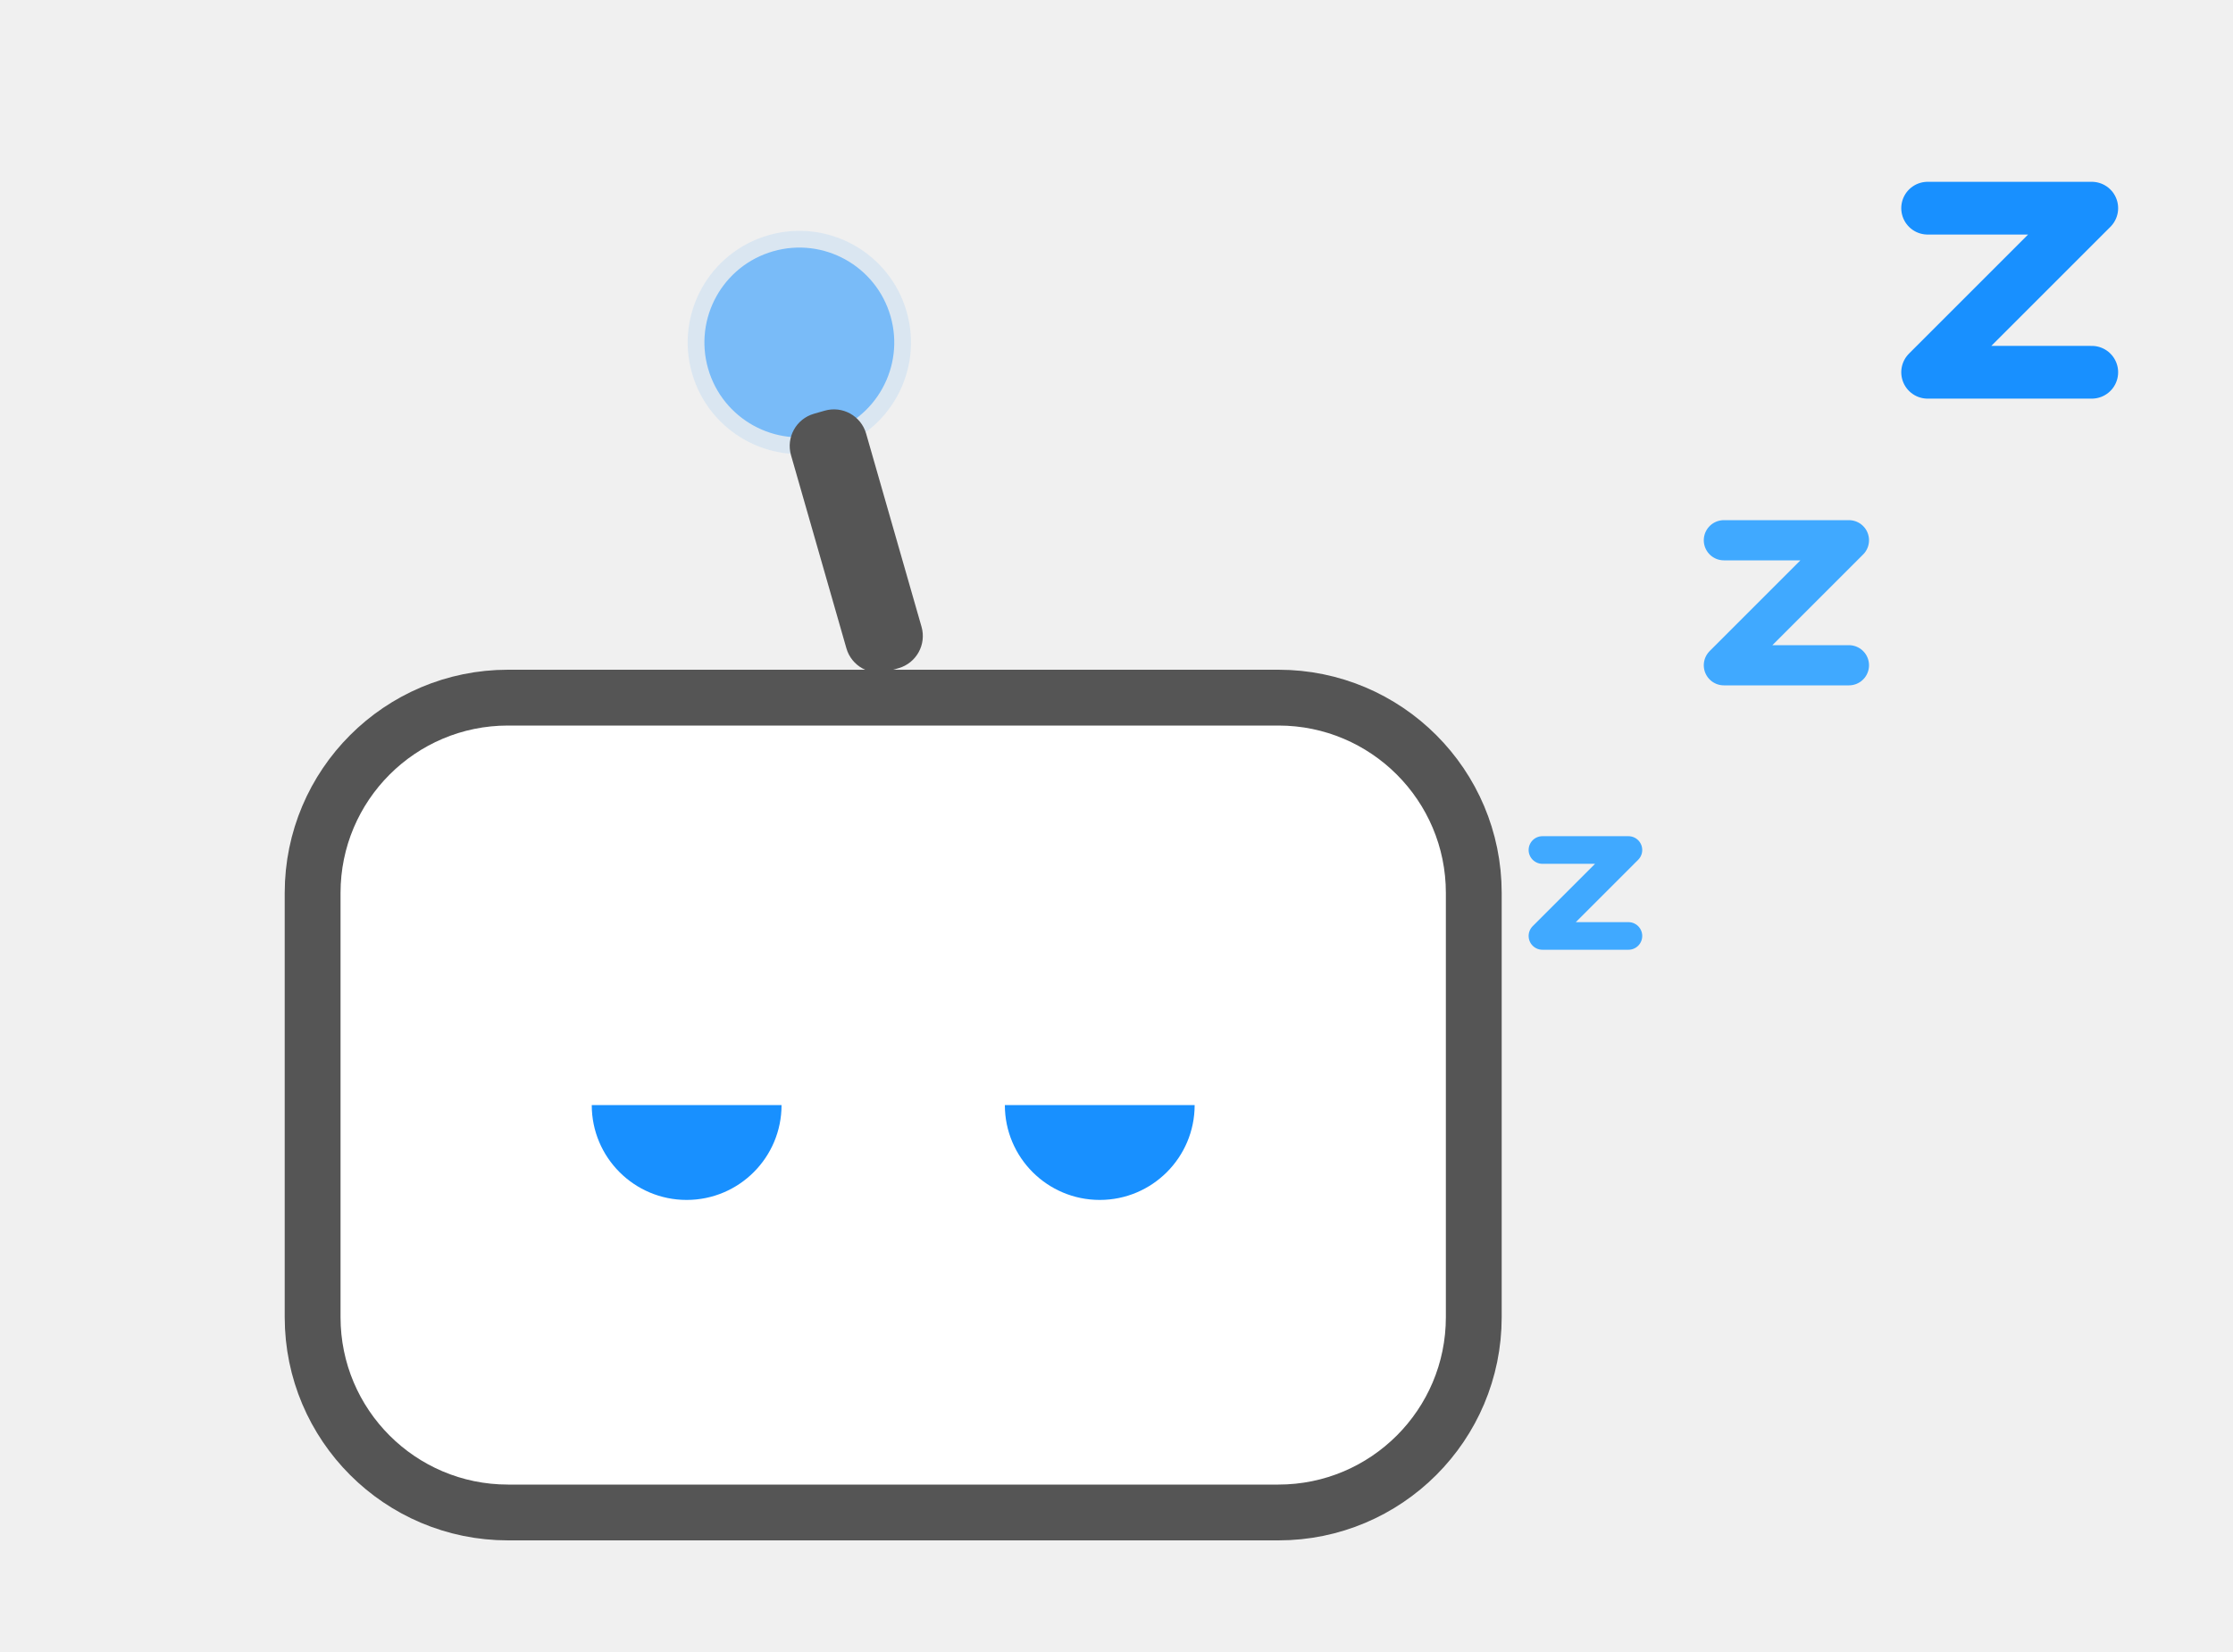
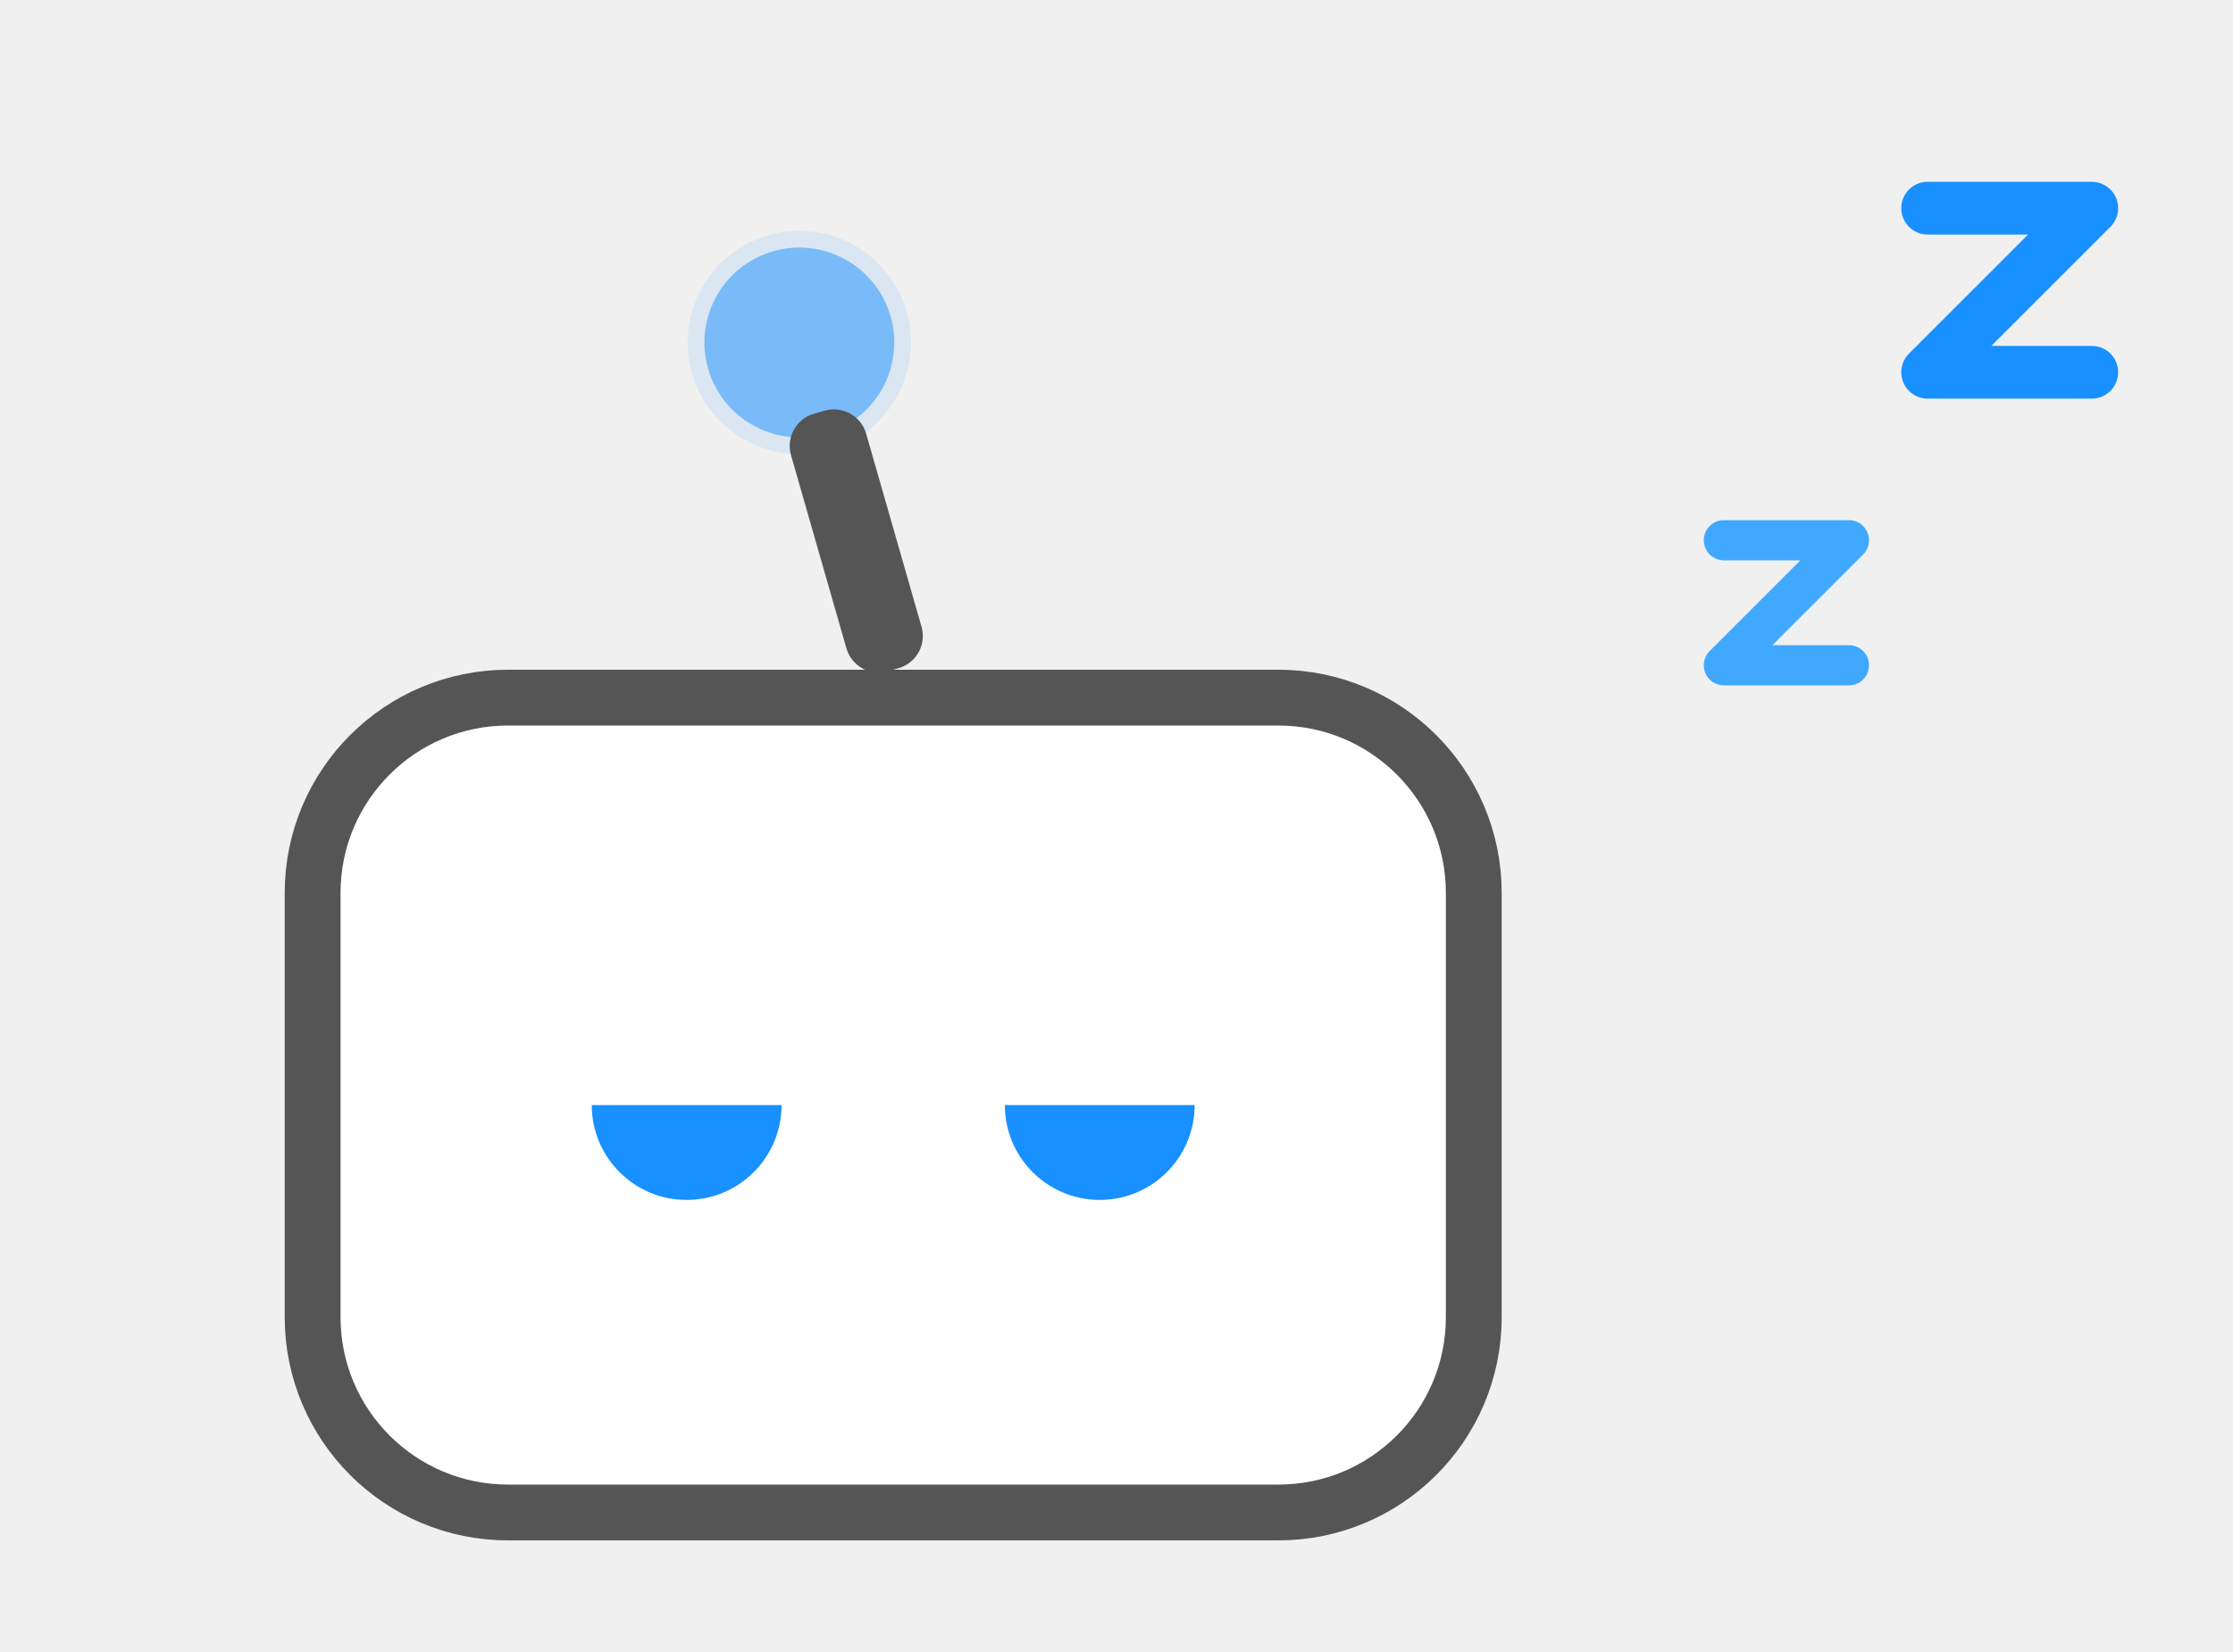
<svg xmlns="http://www.w3.org/2000/svg" viewBox="0 0 200 148">
  <g transform="rotate(-16 80 60)">
    <circle cx="80" cy="29.5" r="10" fill="#1890ff" opacity="0.1" />
    <circle cx="80" cy="29.5" r="8.5" fill="#1890ff" opacity="0.5" />
    <rect x="76.5" y="36" width="7" height="24" rx="3" fill="#555555" />
  </g>
  <rect x="28" y="62.5" width="104" height="73" rx="17.5" fill="#ffffff" stroke="#555555" stroke-width="5" />
  <path d="M 53 99 A 8.5 8.5 0 0 0 70 99 Z" fill="#1890ff" />
  <path d="M 90 99 A 8.5 8.5 0 0 0 107 99 Z" fill="#1890ff" />
  <g fill="none" stroke-linecap="round" stroke-linejoin="round">
-     <path d="M -7 -7 H 7 L -7 7 H 7" transform="translate(142 80) scale(0.55)" stroke="#40a9ff" stroke-width="4.5" />
    <path d="M -7 -7 H 7 L -7 7 H 7" transform="translate(160 54) scale(0.8)" stroke="#40a9ff" stroke-width="4.5" />
    <path d="M -7 -7 H 7 L -7 7 H 7" transform="translate(180 26) scale(1.05)" stroke="#1890ff" stroke-width="4.5" />
  </g>
</svg>
